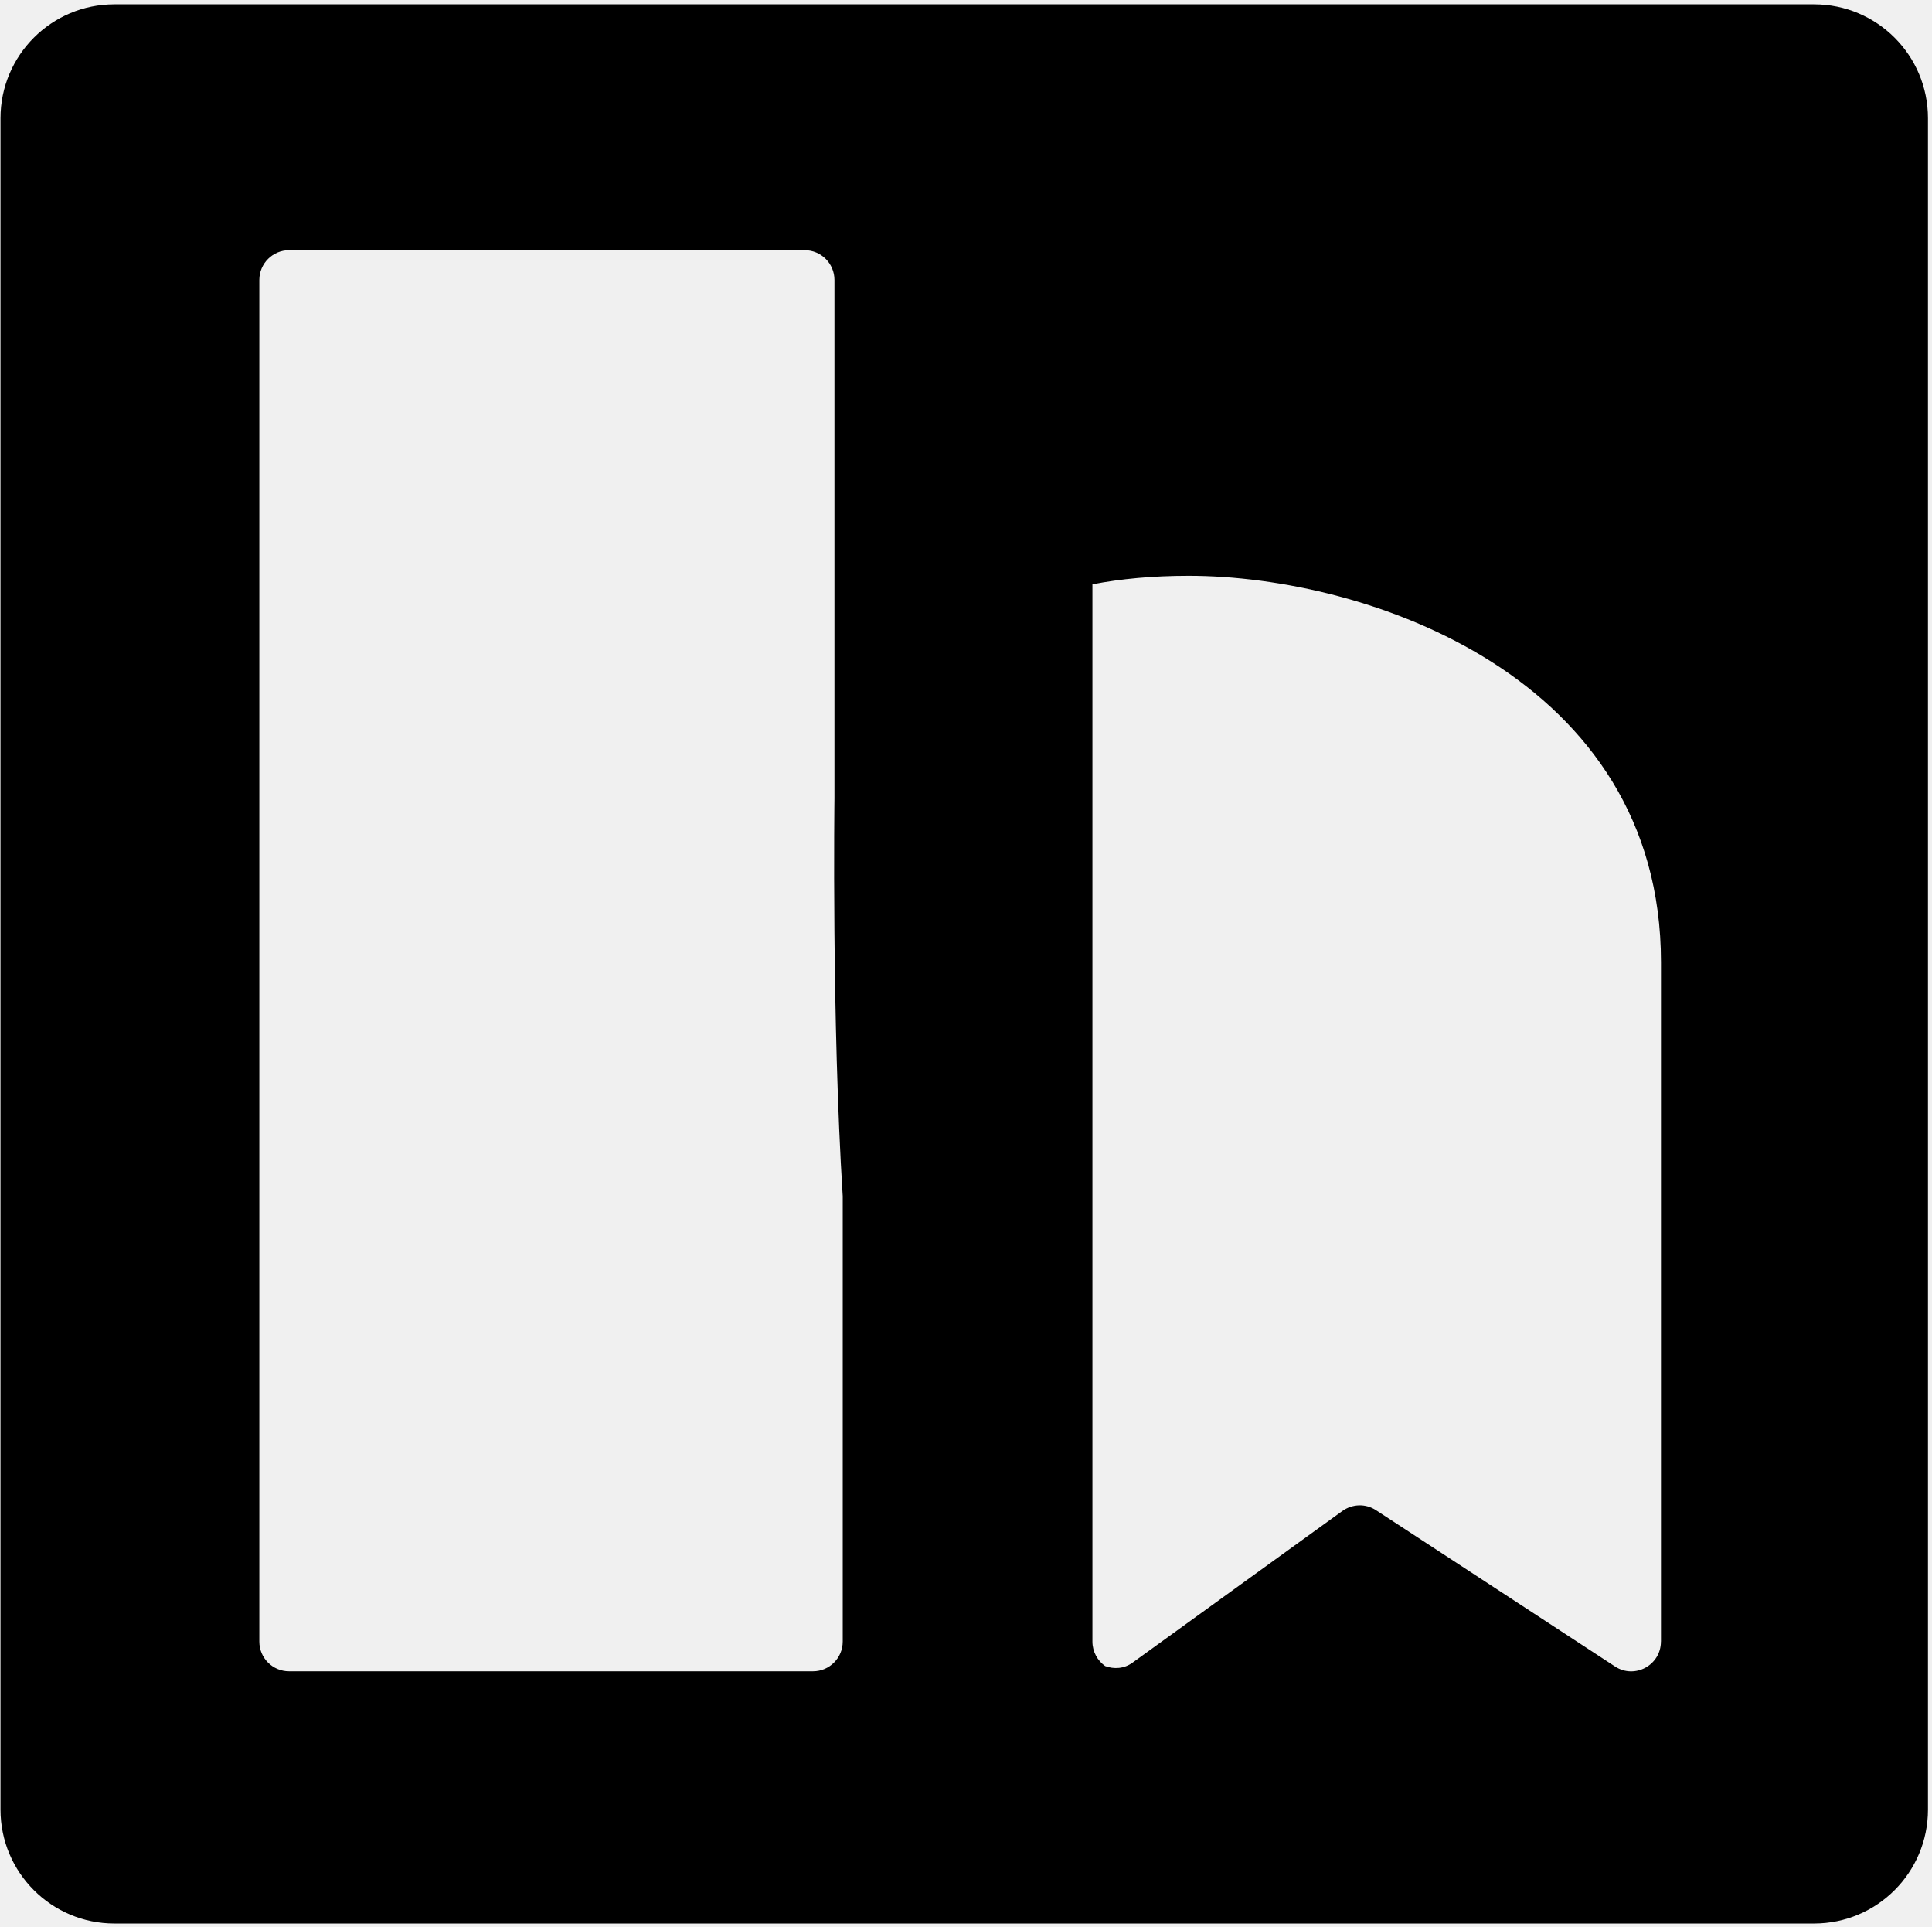
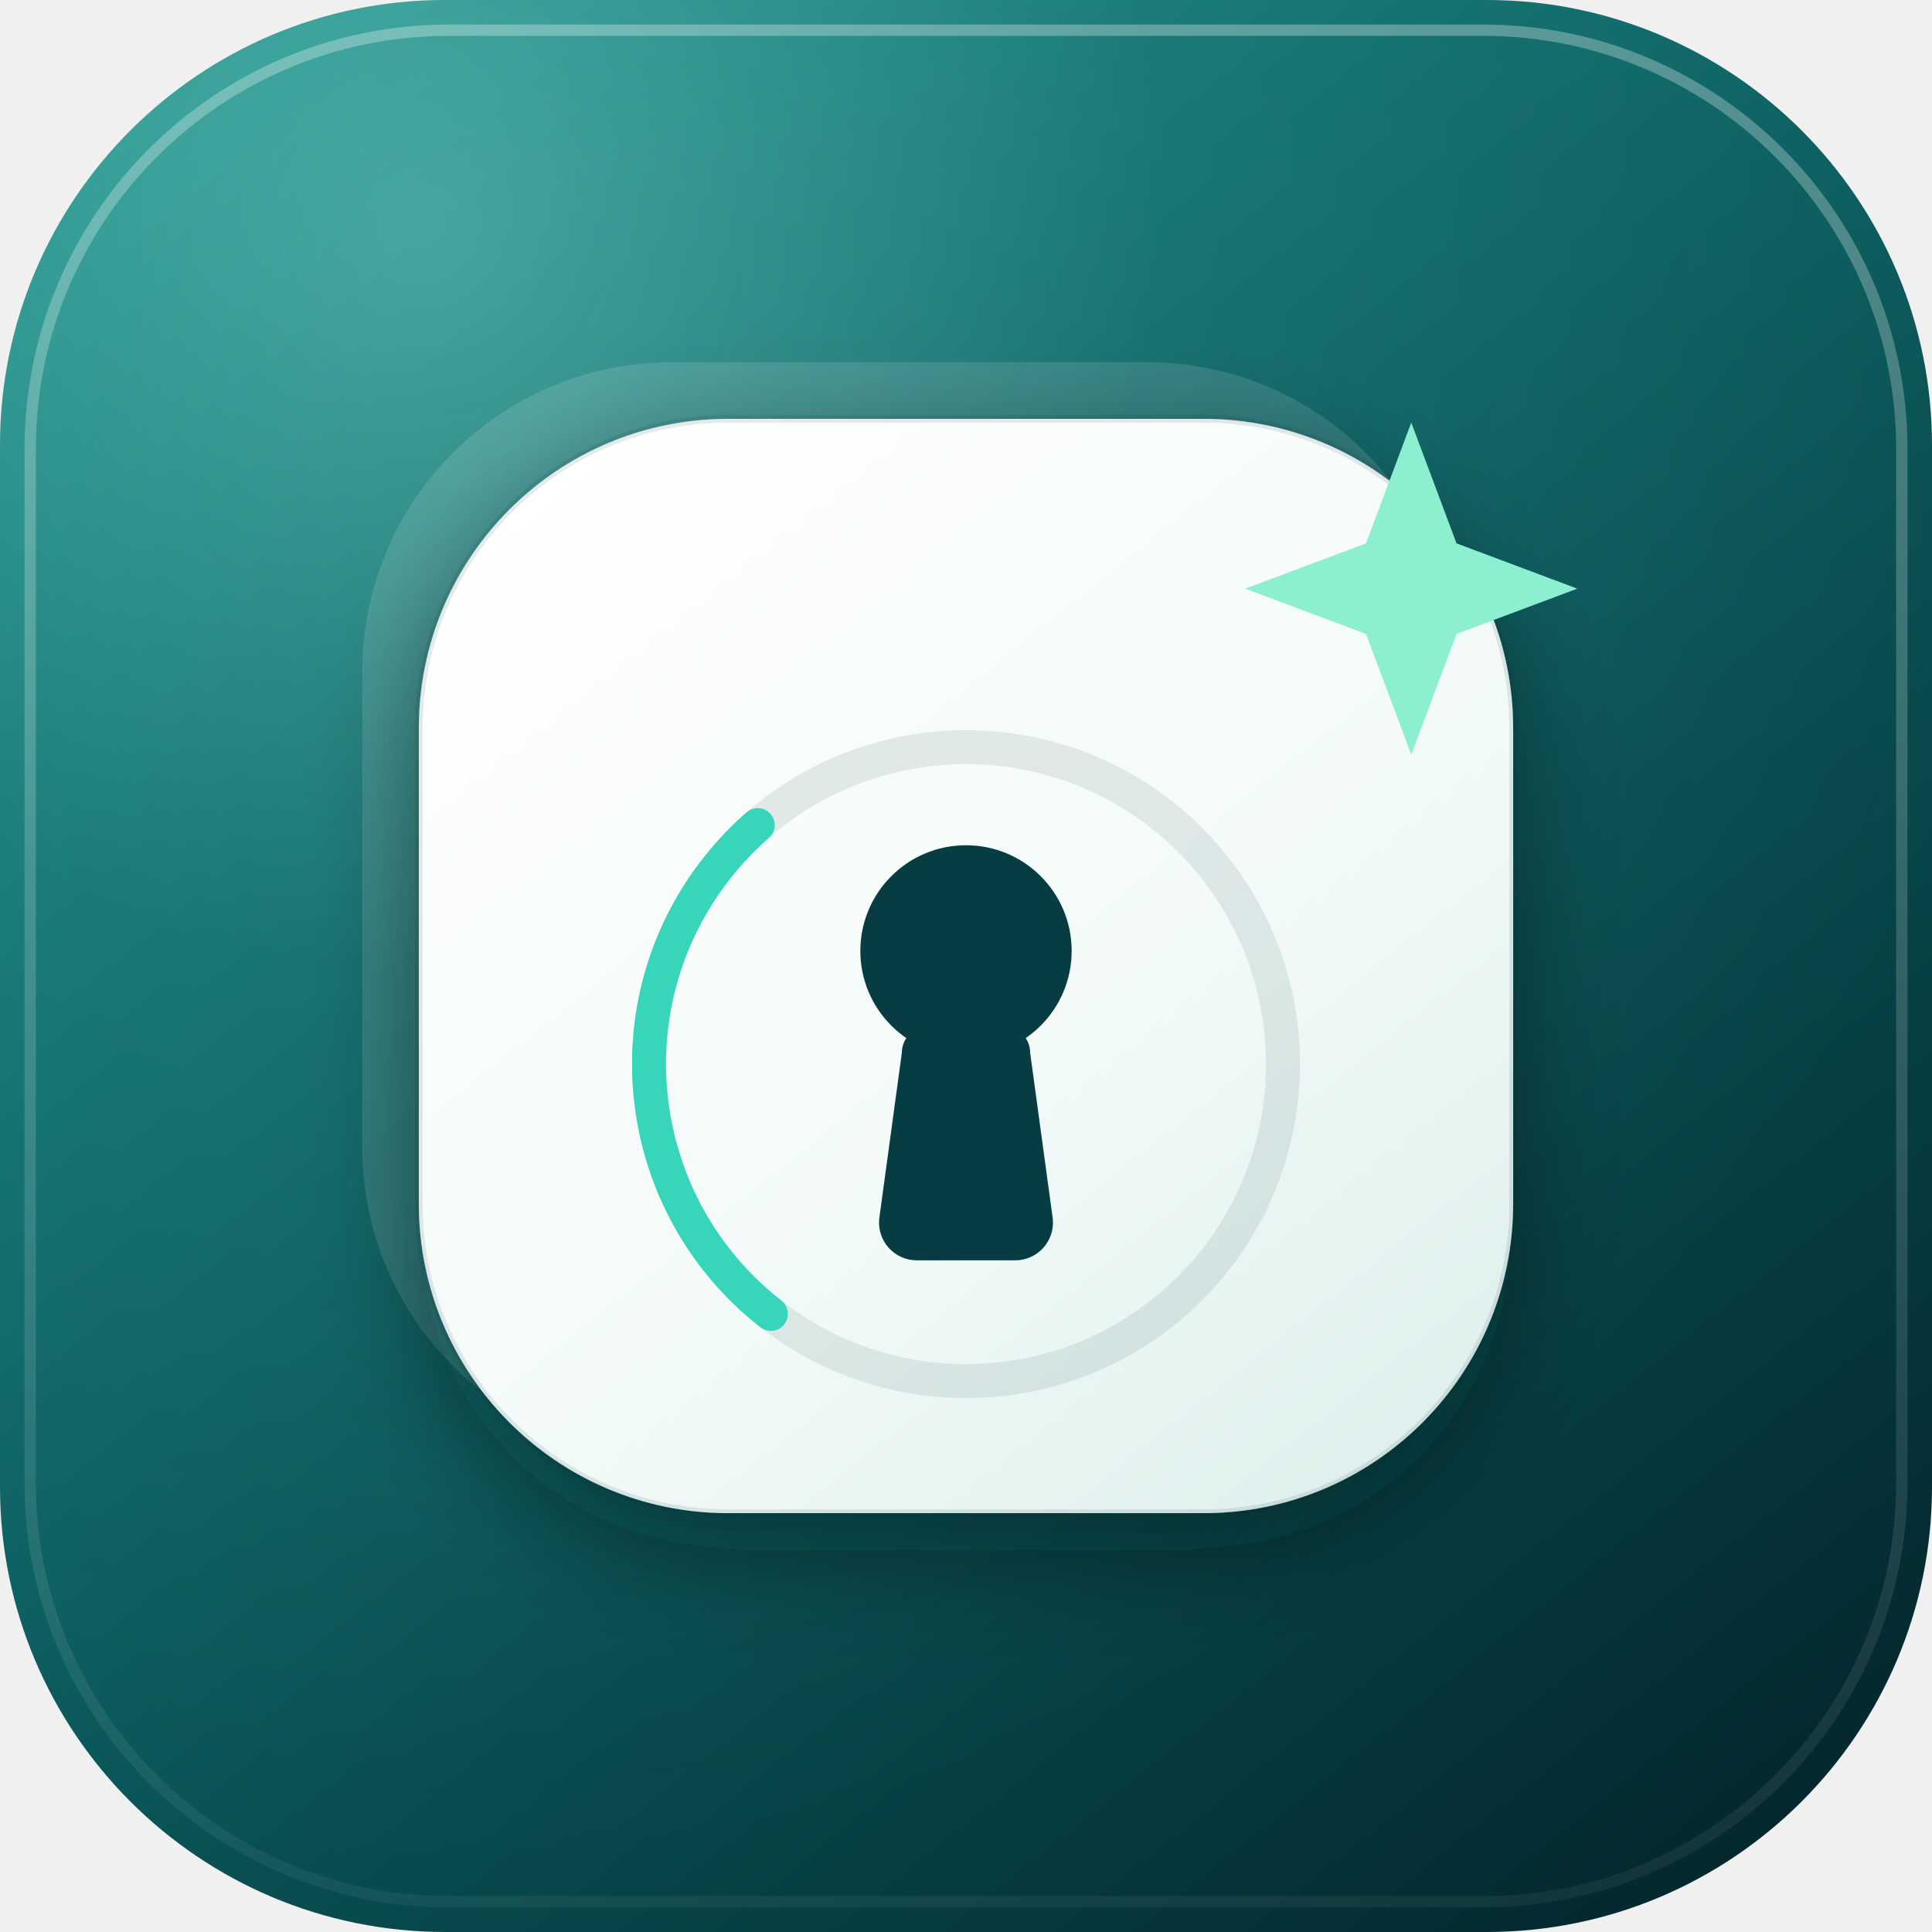
- <svg xmlns="http://www.w3.org/2000/svg" width="100%" height="100%" viewBox="0 0 355 354" version="1.1" xml:space="preserve" style="fill-rule:evenodd;clip-rule:evenodd;stroke-linejoin:round;stroke-miterlimit:2;">
-   <g transform="matrix(1,0,0,1,-232,-118)">
-     <path d="M565.33,118.79L253.02,118.79C241.46,118.79 232.09,128.16 232.09,139.72L232.09,450.44C232.09,462 241.46,471.37 253.02,471.37L565.33,471.37C576.89,471.37 586.26,462 586.26,450.44L586.26,139.72C586.26,128.16 576.89,118.79 565.33,118.79ZM386.85,419.57C386.85,422.58 384.4,425.03 381.39,425.03L285.11,425.03C282.1,425.03 279.65,422.58 279.65,419.57L279.65,169.43C279.65,166.42 282.1,163.96 285.11,163.96L379.87,163.96C382.88,163.96 385.33,166.41 385.33,169.43L385.33,264.64C385.33,264.64 384.81,305.61 386.85,337.76L386.85,419.58L386.85,419.57ZM537.19,419.57C537.19,423.92 532.36,426.52 528.75,424.14L484.85,395.44C482.95,394.18 480.5,394.25 478.64,395.59L440.16,423.4C438.56,424.59 436.67,424.66 435.07,424.07C433.66,423.07 432.73,421.43 432.73,419.57L432.73,225.34C437.94,224.34 443.73,223.78 450.43,223.78C483.29,223.78 537.2,242.37 537.2,294.78L537.2,419.58L537.19,419.57Z" style="fill-rule:nonzero;" />
-   </g>
+ <svg xmlns="http://www.w3.org/2000/svg" viewBox="0 0 512 512" width="512" height="512">
+   <defs>
+     <linearGradient id="bg" x1="0.1" y1="0" x2="0.9" y2="1">
+       <stop offset="0" stop-color="#1A8C86" />
+       <stop offset="0.45" stop-color="#0B5F60" />
+       <stop offset="1" stop-color="#03252B" />
+     </linearGradient>
+     <radialGradient id="glow" cx="0.22" cy="0.12" r="0.85">
+       <stop offset="0" stop-color="#B8FFF0" stop-opacity="0.30" />
+       <stop offset="0.45" stop-color="#B8FFF0" stop-opacity="0.06" />
+       <stop offset="1" stop-color="#B8FFF0" stop-opacity="0" />
+     </radialGradient>
+     <linearGradient id="plate" x1="0.1" y1="0" x2="0.9" y2="1">
+       <stop offset="0" stop-color="#FFFFFF" />
+       <stop offset="0.6" stop-color="#F2FAF8" />
+       <stop offset="1" stop-color="#DCEFEC" />
+     </linearGradient>
+     <linearGradient id="edge" x1="0" y1="0" x2="0" y2="1">
+       <stop offset="0" stop-color="#FFFFFF" stop-opacity="0.85" />
+       <stop offset="1" stop-color="#FFFFFF" stop-opacity="0.15" />
+     </linearGradient>
+     <filter id="soft" x="-20%" y="-20%" width="140%" height="140%">
+       <feDropShadow dx="0" dy="10" stdDeviation="14" flood-color="#02201F" flood-opacity="0.45" />
+     </filter>
+   </defs>
+   <rect x="0" y="0" width="512" height="512" rx="118" fill="url(#bg)" />
+   <rect x="0" y="0" width="512" height="512" rx="118" fill="url(#glow)" />
+   <rect x="8" y="8" width="496" height="496" rx="111" fill="none" stroke="url(#edge)" stroke-opacity="0.35" stroke-width="3" />
+   <rect x="96" y="96" width="290" height="290" rx="82" fill="#FFFFFF" fill-opacity="0.13" />
+   <rect x="111" y="111" width="290" height="290" rx="82" fill="url(#plate)" filter="url(#soft)" />
+   <rect x="111" y="111" width="290" height="290" rx="82" fill="none" stroke="#052F34" stroke-opacity="0.10" stroke-width="2" />
+   <circle cx="256" cy="282" r="84" fill="none" stroke="#0A3F44" stroke-opacity="0.10" stroke-width="9" />
+   <circle cx="256" cy="282" r="84" fill="none" stroke="#37D6BA" stroke-width="9" stroke-linecap="round" stroke-dasharray="148 380" transform="rotate(128 256 282)" />
+   <circle cx="256" cy="252" r="28" fill="#073C42" />
+   <path d="M246 272 h20 a7 7 0 0 1 7 7 l6 44 a10 10 0 0 1 -10 11 h-26 a10 10 0 0 1 -10 -11 l6 -44 a7 7 0 0 1 7 -7 z" fill="#073C42" />
+   <path d="M374 112 l12 32 32 12 -32 12 -12 32 -12 -32 -32 -12 32 -12 z" fill="#8CF0D0" />
</svg>
